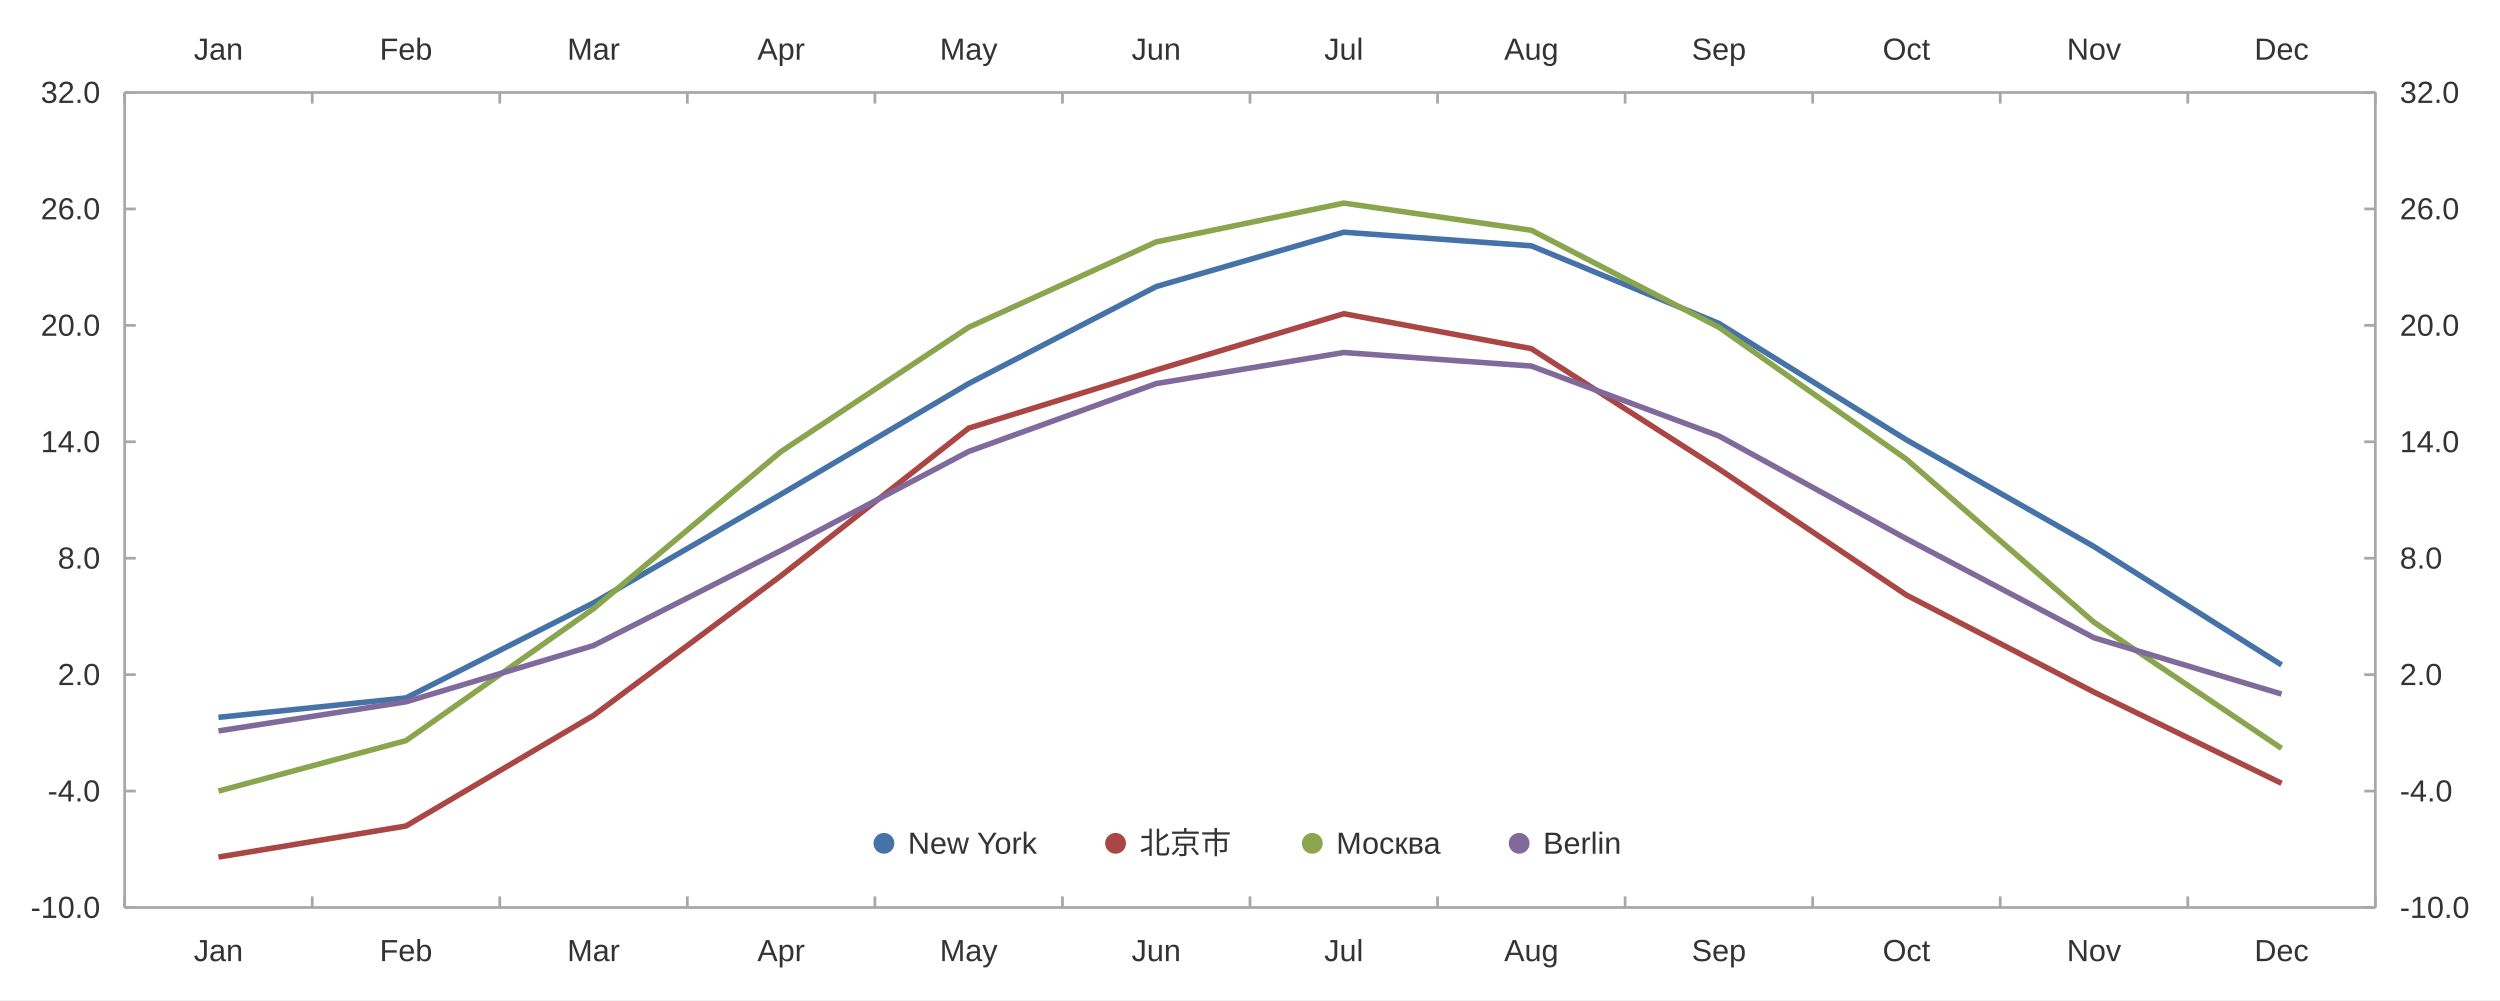
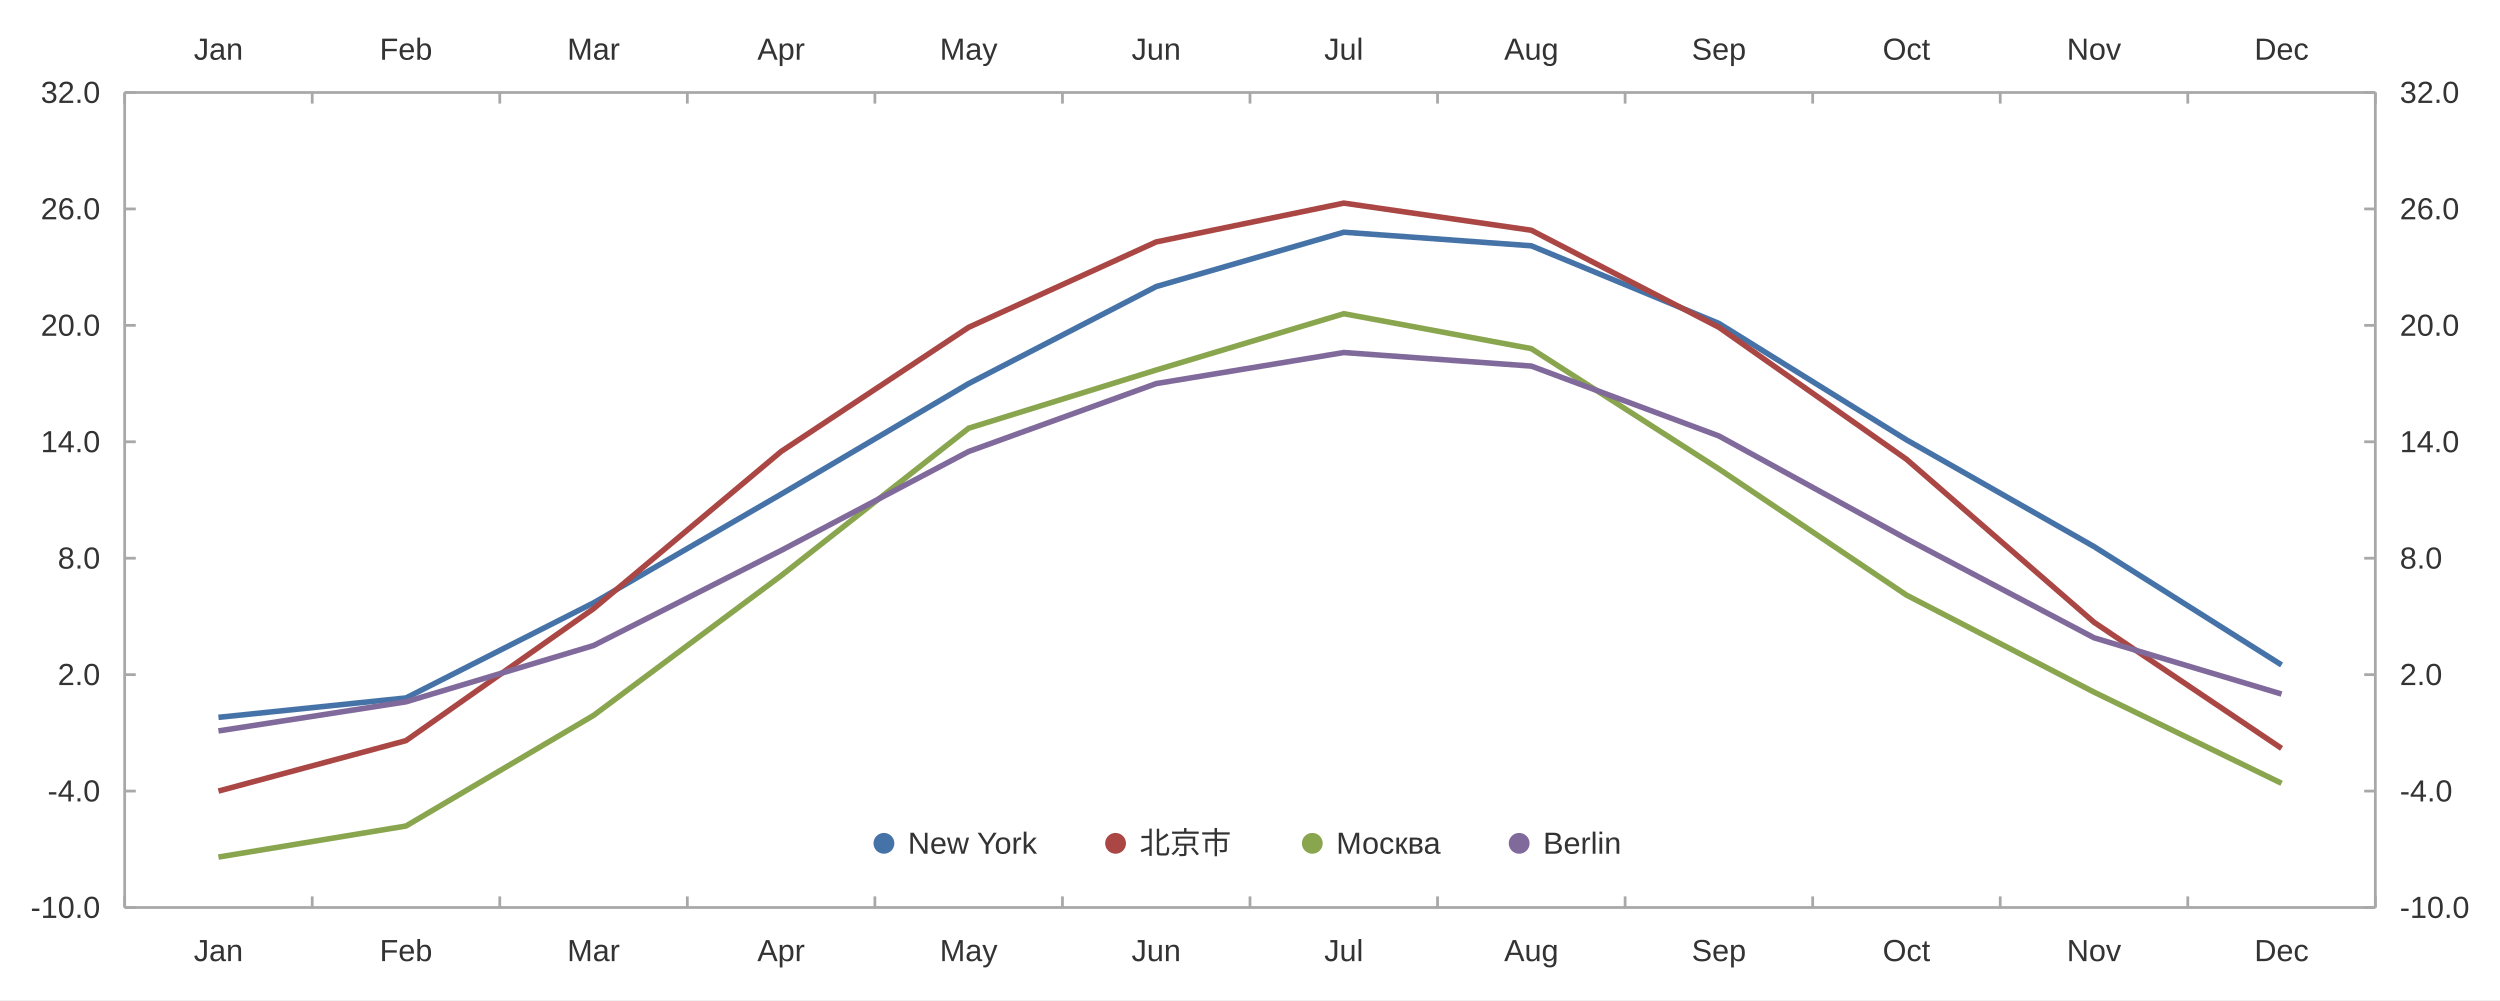
<svg xmlns="http://www.w3.org/2000/svg" width="1200" height="480" viewBox="0 0 1200.0 480.0">
  <rect width="1200" height="480" fill="#ffffff" />
  <path stroke-width="1.333" stroke="#a8a8a8" fill="none" d="M59.837 44.4 L1140.162 44.4 " />
  <path stroke-width="1.333" stroke="#a8a8a8" fill="none" d="M59.837 44.4 L59.837 49.733 " />
  <path stroke-width="1.333" stroke="#a8a8a8" fill="none" d="M149.865 44.4 L149.865 49.733 " />
  <path stroke-width="1.333" stroke="#a8a8a8" fill="none" d="M239.892 44.4 L239.892 49.733 " />
  <path stroke-width="1.333" stroke="#a8a8a8" fill="none" d="M329.919 44.4 L329.919 49.733 " />
  <path stroke-width="1.333" stroke="#a8a8a8" fill="none" d="M419.946 44.4 L419.946 49.733 " />
  <path stroke-width="1.333" stroke="#a8a8a8" fill="none" d="M509.973 44.4 L509.973 49.733 " />
  <path stroke-width="1.333" stroke="#a8a8a8" fill="none" d="M600.0 44.4 L600.0 49.733 " />
  <path stroke-width="1.333" stroke="#a8a8a8" fill="none" d="M690.027 44.4 L690.027 49.733 " />
  <path stroke-width="1.333" stroke="#a8a8a8" fill="none" d="M780.054 44.4 L780.054 49.733 " />
  <path stroke-width="1.333" stroke="#a8a8a8" fill="none" d="M870.081 44.4 L870.081 49.733 " />
  <path stroke-width="1.333" stroke="#a8a8a8" fill="none" d="M960.108 44.4 L960.108 49.733 " />
  <path stroke-width="1.333" stroke="#a8a8a8" fill="none" d="M1050.135 44.4 L1050.135 49.733 " />
  <path stroke-width="1.333" stroke="#a8a8a8" fill="none" d="M1140.162 44.4 L1140.162 49.733 " />
  <text x="93.023" y="28.667" fill="#333333" font-size="14.667" font-family="Arial,Helvetica,'Helvetica Neue',sans-serif">Jan</text>
  <text x="182.238" y="28.667" fill="#333333" font-size="14.667" font-family="Arial,Helvetica,'Helvetica Neue',sans-serif">Feb</text>
  <text x="272.272" y="28.667" fill="#333333" font-size="14.667" font-family="Arial,Helvetica,'Helvetica Neue',sans-serif">Mar</text>
  <text x="363.518" y="28.667" fill="#333333" font-size="14.667" font-family="Arial,Helvetica,'Helvetica Neue',sans-serif">Apr</text>
  <text x="451.1" y="28.667" fill="#333333" font-size="14.667" font-family="Arial,Helvetica,'Helvetica Neue',sans-serif">May</text>
  <text x="543.158" y="28.667" fill="#333333" font-size="14.667" font-family="Arial,Helvetica,'Helvetica Neue',sans-serif">Jun</text>
  <text x="635.631" y="28.667" fill="#333333" font-size="14.667" font-family="Arial,Helvetica,'Helvetica Neue',sans-serif">Jul</text>
  <text x="721.994" y="28.667" fill="#333333" font-size="14.667" font-family="Arial,Helvetica,'Helvetica Neue',sans-serif">Aug</text>
  <text x="812.021" y="28.667" fill="#333333" font-size="14.667" font-family="Arial,Helvetica,'Helvetica Neue',sans-serif">Sep</text>
  <text x="903.681" y="28.667" fill="#333333" font-size="14.667" font-family="Arial,Helvetica,'Helvetica Neue',sans-serif">Oct</text>
  <text x="992.075" y="28.667" fill="#333333" font-size="14.667" font-family="Arial,Helvetica,'Helvetica Neue',sans-serif">Nov</text>
  <text x="1082.102" y="28.667" fill="#333333" font-size="14.667" font-family="Arial,Helvetica,'Helvetica Neue',sans-serif">Dec</text>
  <path stroke-width="1.333" stroke="#a8a8a8" fill="none" d="M1140.162 44.4 L1140.162 435.6 " />
  <path stroke-width="1.333" stroke="#a8a8a8" fill="none" d="M1140.162 435.6 L1134.829 435.6 " />
  <path stroke-width="1.333" stroke="#a8a8a8" fill="none" d="M1140.162 379.714 L1134.829 379.714 " />
  <path stroke-width="1.333" stroke="#a8a8a8" fill="none" d="M1140.162 323.829 L1134.829 323.829 " />
  <path stroke-width="1.333" stroke="#a8a8a8" fill="none" d="M1140.162 267.943 L1134.829 267.943 " />
  <path stroke-width="1.333" stroke="#a8a8a8" fill="none" d="M1140.162 212.057 L1134.829 212.057 " />
  <path stroke-width="1.333" stroke="#a8a8a8" fill="none" d="M1140.162 156.171 L1134.829 156.171 " />
  <path stroke-width="1.333" stroke="#a8a8a8" fill="none" d="M1140.162 100.286 L1134.829 100.286 " />
  <path stroke-width="1.333" stroke="#a8a8a8" fill="none" d="M1140.162 44.4 L1134.829 44.4 " />
  <text x="1151.896" y="440.6" fill="#333333" font-size="14.667" font-family="Arial,Helvetica,'Helvetica Neue',sans-serif">-10.0</text>
  <text x="1151.896" y="384.714" fill="#333333" font-size="14.667" font-family="Arial,Helvetica,'Helvetica Neue',sans-serif">-4.0</text>
  <text x="1151.896" y="328.829" fill="#333333" font-size="14.667" font-family="Arial,Helvetica,'Helvetica Neue',sans-serif">2.0</text>
  <text x="1151.896" y="272.943" fill="#333333" font-size="14.667" font-family="Arial,Helvetica,'Helvetica Neue',sans-serif">8.0</text>
  <text x="1151.896" y="217.057" fill="#333333" font-size="14.667" font-family="Arial,Helvetica,'Helvetica Neue',sans-serif">14.0</text>
  <text x="1151.896" y="161.171" fill="#333333" font-size="14.667" font-family="Arial,Helvetica,'Helvetica Neue',sans-serif">20.0</text>
  <text x="1151.896" y="105.286" fill="#333333" font-size="14.667" font-family="Arial,Helvetica,'Helvetica Neue',sans-serif">26.0</text>
  <text x="1151.896" y="49.4" fill="#333333" font-size="14.667" font-family="Arial,Helvetica,'Helvetica Neue',sans-serif">32.0</text>
  <path stroke-width="1.333" stroke="#a8a8a8" fill="none" d="M59.837 435.6 L1140.162 435.6 " />
  <path stroke-width="1.333" stroke="#a8a8a8" fill="none" d="M59.837 435.6 L59.837 430.267 " />
  <path stroke-width="1.333" stroke="#a8a8a8" fill="none" d="M149.865 435.6 L149.865 430.267 " />
  <path stroke-width="1.333" stroke="#a8a8a8" fill="none" d="M239.892 435.6 L239.892 430.267 " />
  <path stroke-width="1.333" stroke="#a8a8a8" fill="none" d="M329.919 435.6 L329.919 430.267 " />
  <path stroke-width="1.333" stroke="#a8a8a8" fill="none" d="M419.946 435.6 L419.946 430.267 " />
  <path stroke-width="1.333" stroke="#a8a8a8" fill="none" d="M509.973 435.6 L509.973 430.267 " />
  <path stroke-width="1.333" stroke="#a8a8a8" fill="none" d="M600.0 435.6 L600.0 430.267 " />
  <path stroke-width="1.333" stroke="#a8a8a8" fill="none" d="M690.027 435.6 L690.027 430.267 " />
  <path stroke-width="1.333" stroke="#a8a8a8" fill="none" d="M780.054 435.6 L780.054 430.267 " />
  <path stroke-width="1.333" stroke="#a8a8a8" fill="none" d="M870.081 435.6 L870.081 430.267 " />
  <path stroke-width="1.333" stroke="#a8a8a8" fill="none" d="M960.108 435.6 L960.108 430.267 " />
  <path stroke-width="1.333" stroke="#a8a8a8" fill="none" d="M1050.135 435.6 L1050.135 430.267 " />
  <path stroke-width="1.333" stroke="#a8a8a8" fill="none" d="M1140.162 435.6 L1140.162 430.267 " />
  <text x="93.023" y="461.333" fill="#333333" font-size="14.667" font-family="Arial,Helvetica,'Helvetica Neue',sans-serif">Jan</text>
  <text x="182.238" y="461.333" fill="#333333" font-size="14.667" font-family="Arial,Helvetica,'Helvetica Neue',sans-serif">Feb</text>
  <text x="272.272" y="461.333" fill="#333333" font-size="14.667" font-family="Arial,Helvetica,'Helvetica Neue',sans-serif">Mar</text>
  <text x="363.518" y="461.333" fill="#333333" font-size="14.667" font-family="Arial,Helvetica,'Helvetica Neue',sans-serif">Apr</text>
  <text x="451.1" y="461.333" fill="#333333" font-size="14.667" font-family="Arial,Helvetica,'Helvetica Neue',sans-serif">May</text>
  <text x="543.158" y="461.333" fill="#333333" font-size="14.667" font-family="Arial,Helvetica,'Helvetica Neue',sans-serif">Jun</text>
  <text x="635.631" y="461.333" fill="#333333" font-size="14.667" font-family="Arial,Helvetica,'Helvetica Neue',sans-serif">Jul</text>
  <text x="721.994" y="461.333" fill="#333333" font-size="14.667" font-family="Arial,Helvetica,'Helvetica Neue',sans-serif">Aug</text>
  <text x="812.021" y="461.333" fill="#333333" font-size="14.667" font-family="Arial,Helvetica,'Helvetica Neue',sans-serif">Sep</text>
  <text x="903.681" y="461.333" fill="#333333" font-size="14.667" font-family="Arial,Helvetica,'Helvetica Neue',sans-serif">Oct</text>
  <text x="992.075" y="461.333" fill="#333333" font-size="14.667" font-family="Arial,Helvetica,'Helvetica Neue',sans-serif">Nov</text>
  <text x="1082.102" y="461.333" fill="#333333" font-size="14.667" font-family="Arial,Helvetica,'Helvetica Neue',sans-serif">Dec</text>
  <path stroke-width="1.333" stroke="#a8a8a8" fill="none" d="M59.837 44.4 L59.837 435.6 " />
  <path stroke-width="1.333" stroke="#a8a8a8" fill="none" d="M59.837 435.6 L65.171 435.6 " />
  <path stroke-width="1.333" stroke="#a8a8a8" fill="none" d="M59.837 379.714 L65.171 379.714 " />
  <path stroke-width="1.333" stroke="#a8a8a8" fill="none" d="M59.837 323.829 L65.171 323.829 " />
  <path stroke-width="1.333" stroke="#a8a8a8" fill="none" d="M59.837 267.943 L65.171 267.943 " />
  <path stroke-width="1.333" stroke="#a8a8a8" fill="none" d="M59.837 212.057 L65.171 212.057 " />
  <path stroke-width="1.333" stroke="#a8a8a8" fill="none" d="M59.837 156.171 L65.171 156.171 " />
  <path stroke-width="1.333" stroke="#a8a8a8" fill="none" d="M59.837 100.286 L65.171 100.286 " />
  <path stroke-width="1.333" stroke="#a8a8a8" fill="none" d="M59.837 44.4 L65.171 44.4 " />
  <text x="14.667" y="440.6" fill="#333333" font-size="14.667" font-family="Arial,Helvetica,'Helvetica Neue',sans-serif">-10.0</text>
  <text x="22.823" y="384.714" fill="#333333" font-size="14.667" font-family="Arial,Helvetica,'Helvetica Neue',sans-serif">-4.0</text>
  <text x="27.714" y="328.829" fill="#333333" font-size="14.667" font-family="Arial,Helvetica,'Helvetica Neue',sans-serif">2.0</text>
  <text x="27.714" y="272.943" fill="#333333" font-size="14.667" font-family="Arial,Helvetica,'Helvetica Neue',sans-serif">8.0</text>
  <text x="19.557" y="217.057" fill="#333333" font-size="14.667" font-family="Arial,Helvetica,'Helvetica Neue',sans-serif">14.0</text>
  <text x="19.557" y="161.171" fill="#333333" font-size="14.667" font-family="Arial,Helvetica,'Helvetica Neue',sans-serif">20.0</text>
  <text x="19.557" y="105.286" fill="#333333" font-size="14.667" font-family="Arial,Helvetica,'Helvetica Neue',sans-serif">26.0</text>
  <text x="19.557" y="49.4" fill="#333333" font-size="14.667" font-family="Arial,Helvetica,'Helvetica Neue',sans-serif">32.0</text>
  <path stroke-width="2.667" stroke="#4572a7" fill="none" d="M104.851 344.32 L194.878 335.006 L284.905 289.366 L374.932 237.206 L464.959 184.114 L554.986 137.543 L645.014 111.463 L735.041 117.983 L825.068 155.24 L915.095 211.126 L1005.122 262.354 L1095.149 319.171 " />
-   <path stroke-width="2.667" stroke="#aa4643" fill="none" d="M104.851 411.383 L194.878 396.48 L284.905 343.389 L374.932 276.326 L464.959 205.537 L554.986 177.594 L645.014 150.583 L735.041 167.349 L825.068 225.097 L915.095 285.64 L1005.122 332.211 L1095.149 375.989 " />
-   <path stroke-width="2.667" stroke="#89a54e" fill="none" d="M104.851 379.714 L194.878 355.497 L284.905 292.16 L374.932 216.714 L464.959 157.103 L554.986 116.12 L645.014 97.491 L735.041 110.531 L825.068 157.103 L915.095 220.44 L1005.122 298.68 L1095.149 359.223 " />
+   <path stroke-width="2.667" stroke="#aa4643" fill="none" d="M104.851 379.714 L194.878 355.497 L284.905 292.16 L374.932 216.714 L464.959 157.103 L554.986 116.12 L645.014 97.491 L735.041 110.531 L825.068 157.103 L915.095 220.44 L1005.122 298.68 L1095.149 359.223 " />
+   <path stroke-width="2.667" stroke="#89a54e" fill="none" d="M104.851 411.383 L194.878 396.48 L284.905 343.389 L374.932 276.326 L464.959 205.537 L554.986 177.594 L645.014 150.583 L735.041 167.349 L825.068 225.097 L915.095 285.64 L1005.122 332.211 L1095.149 375.989 " />
  <path stroke-width="2.667" stroke="#80699b" fill="none" d="M104.851 350.84 L194.878 336.869 L284.905 309.857 L374.932 264.217 L464.959 216.714 L554.986 184.114 L645.014 169.211 L735.041 175.731 L825.068 209.263 L915.095 258.629 L1005.122 306.131 L1095.149 333.143 " />
  <path fill="#4572a7" d="M429.286 404.8 M419.286 404.8 a5.0 5.0 0 1 0 10.0 0 a5.0 5.0 0 1 0 -10.0 0 " />
  <text x="435.786" y="409.8" fill="#333333" font-size="14.667" font-family="Arial,Helvetica,'Helvetica Neue',sans-serif">New York</text>
  <path fill="#aa4643" d="M540.47 404.8 M530.47 404.8 a5.0 5.0 0 1 0 10.0 0 a5.0 5.0 0 1 0 -10.0 0 " />
  <text x="546.97" y="409.8" fill="#333333" font-size="14.667" font-family="Arial,Helvetica,'Helvetica Neue',sans-serif">北京市   </text>
  <path fill="#89a54e" d="M634.905 404.8 M624.905 404.8 a5.0 5.0 0 1 0 10.0 0 a5.0 5.0 0 1 0 -10.0 0 " />
  <text x="641.405" y="409.8" fill="#333333" font-size="14.667" font-family="Arial,Helvetica,'Helvetica Neue',sans-serif">Москва</text>
  <path fill="#80699b" d="M734.198 404.8 M724.198 404.8 a5.0 5.0 0 1 0 10.0 0 a5.0 5.0 0 1 0 -10.0 0 " />
  <text x="740.698" y="409.8" fill="#333333" font-size="14.667" font-family="Arial,Helvetica,'Helvetica Neue',sans-serif">Berlin</text>
</svg>
